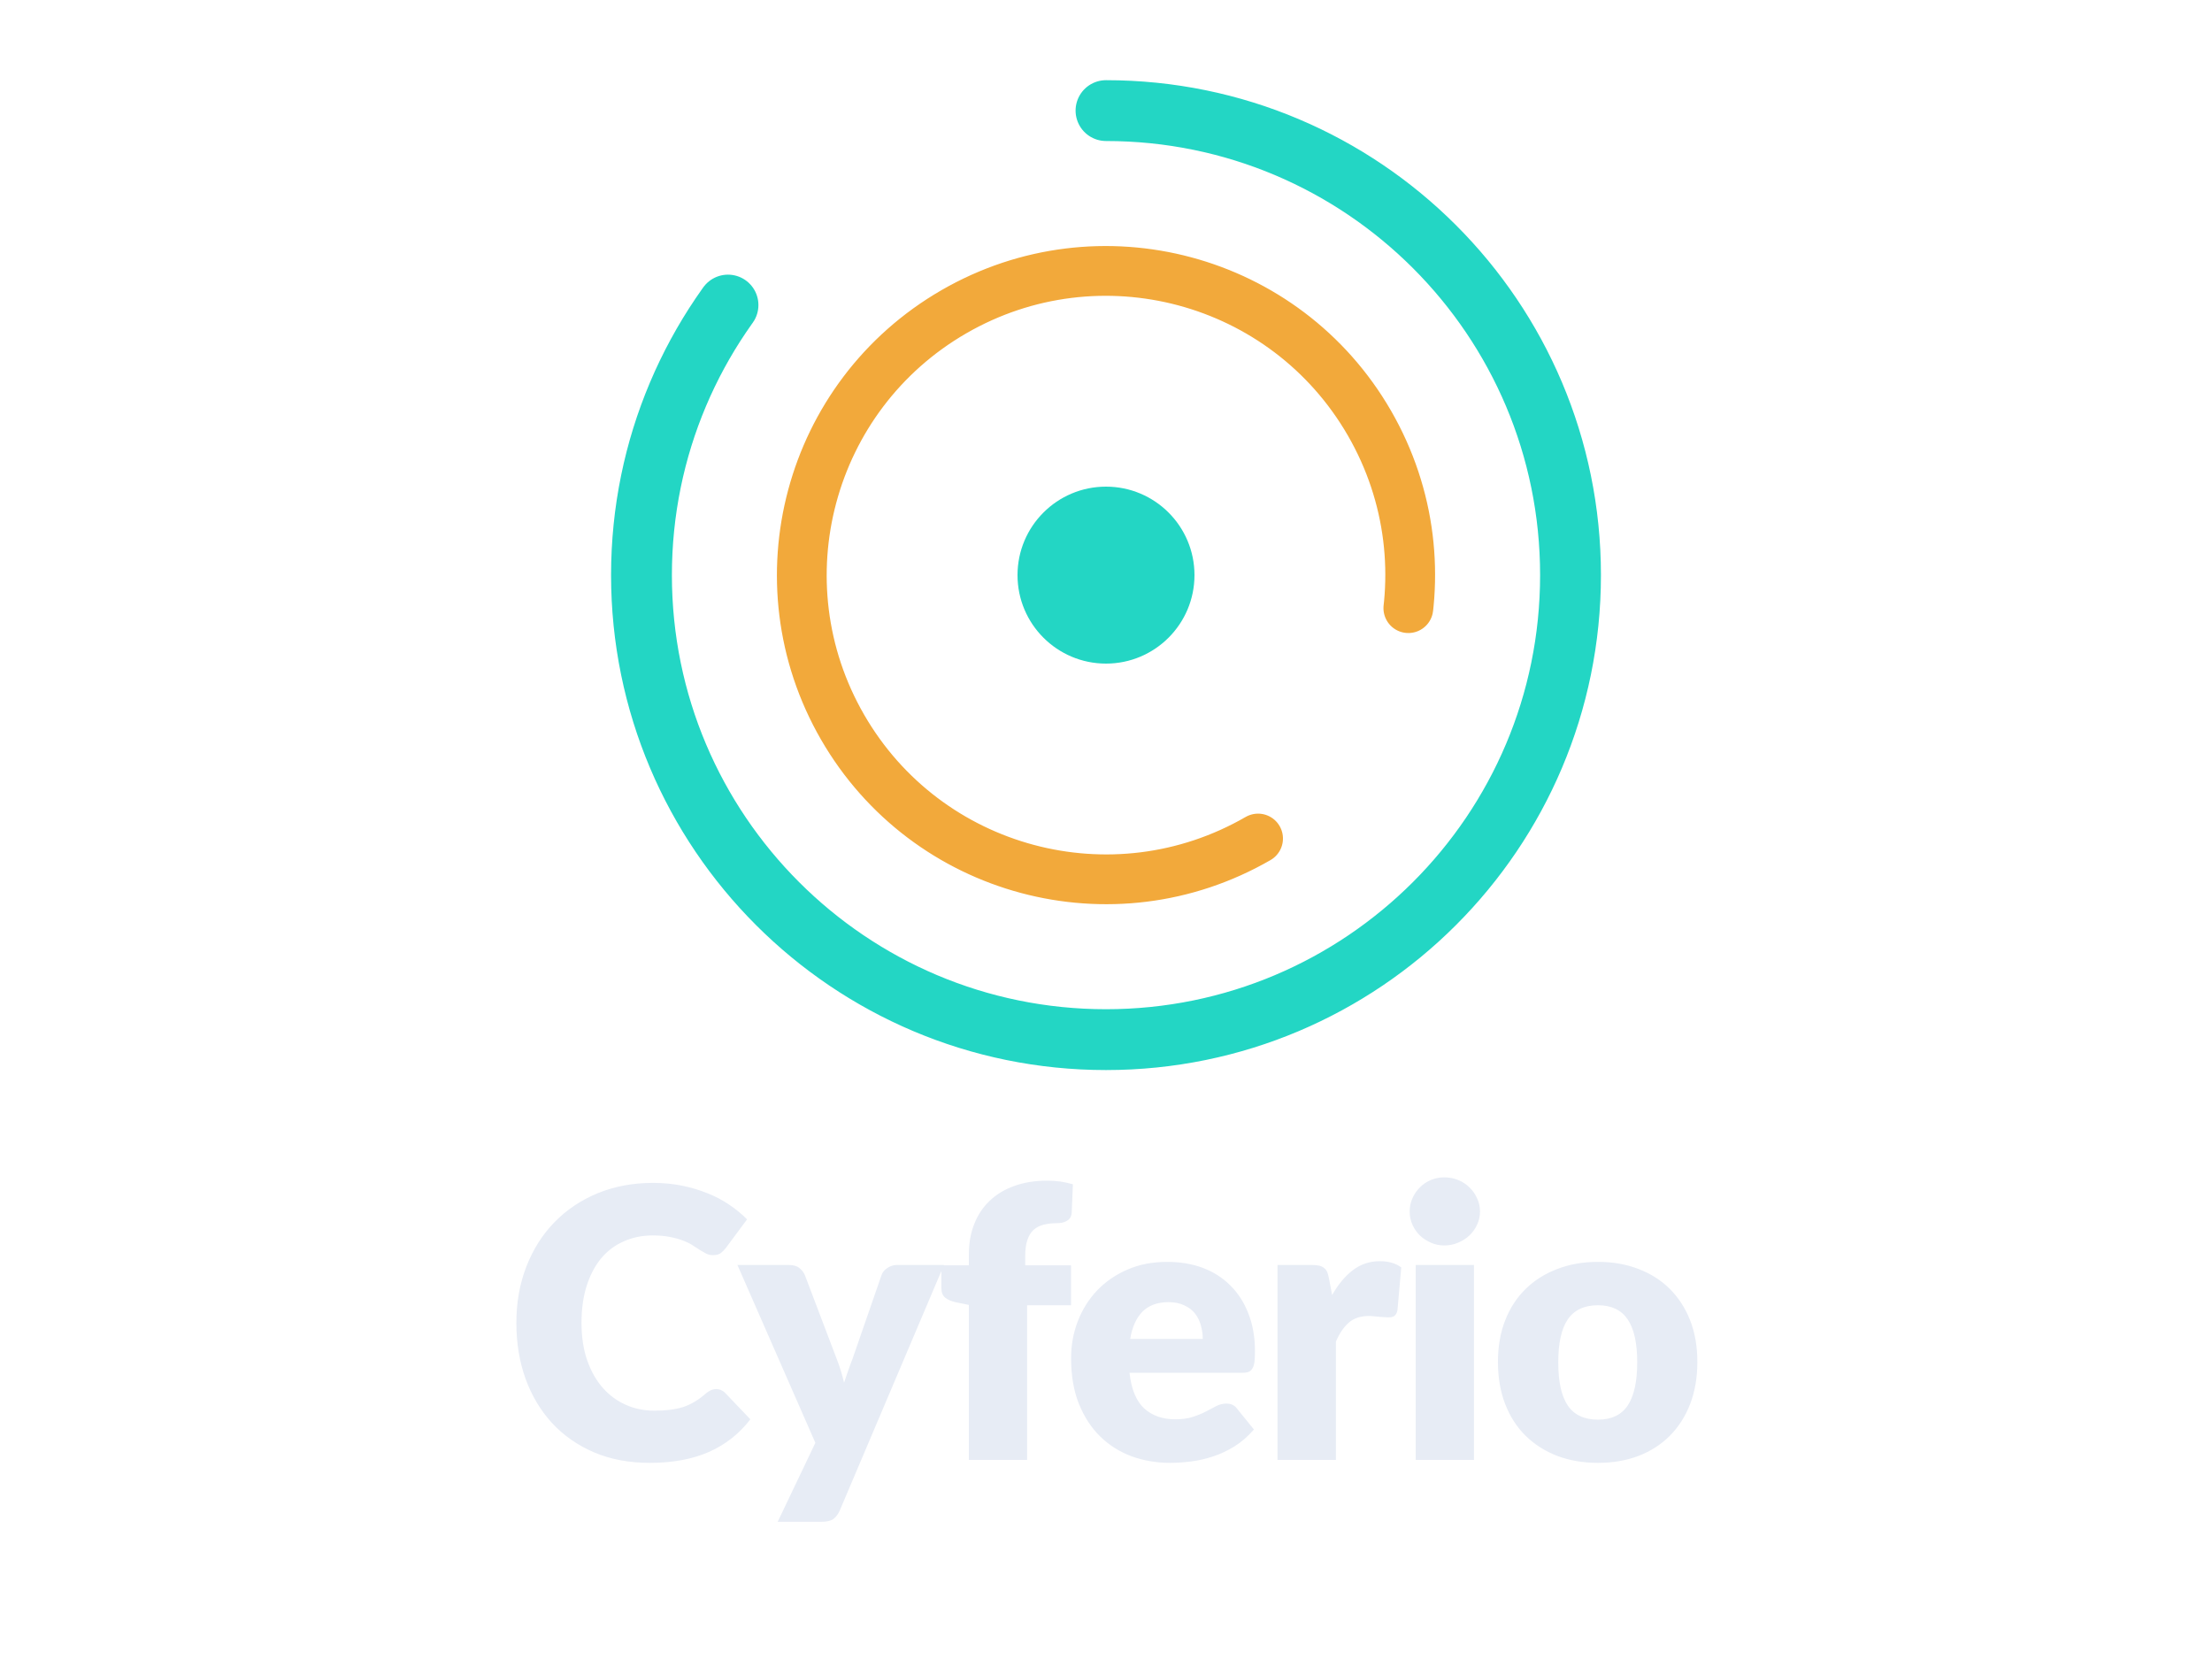
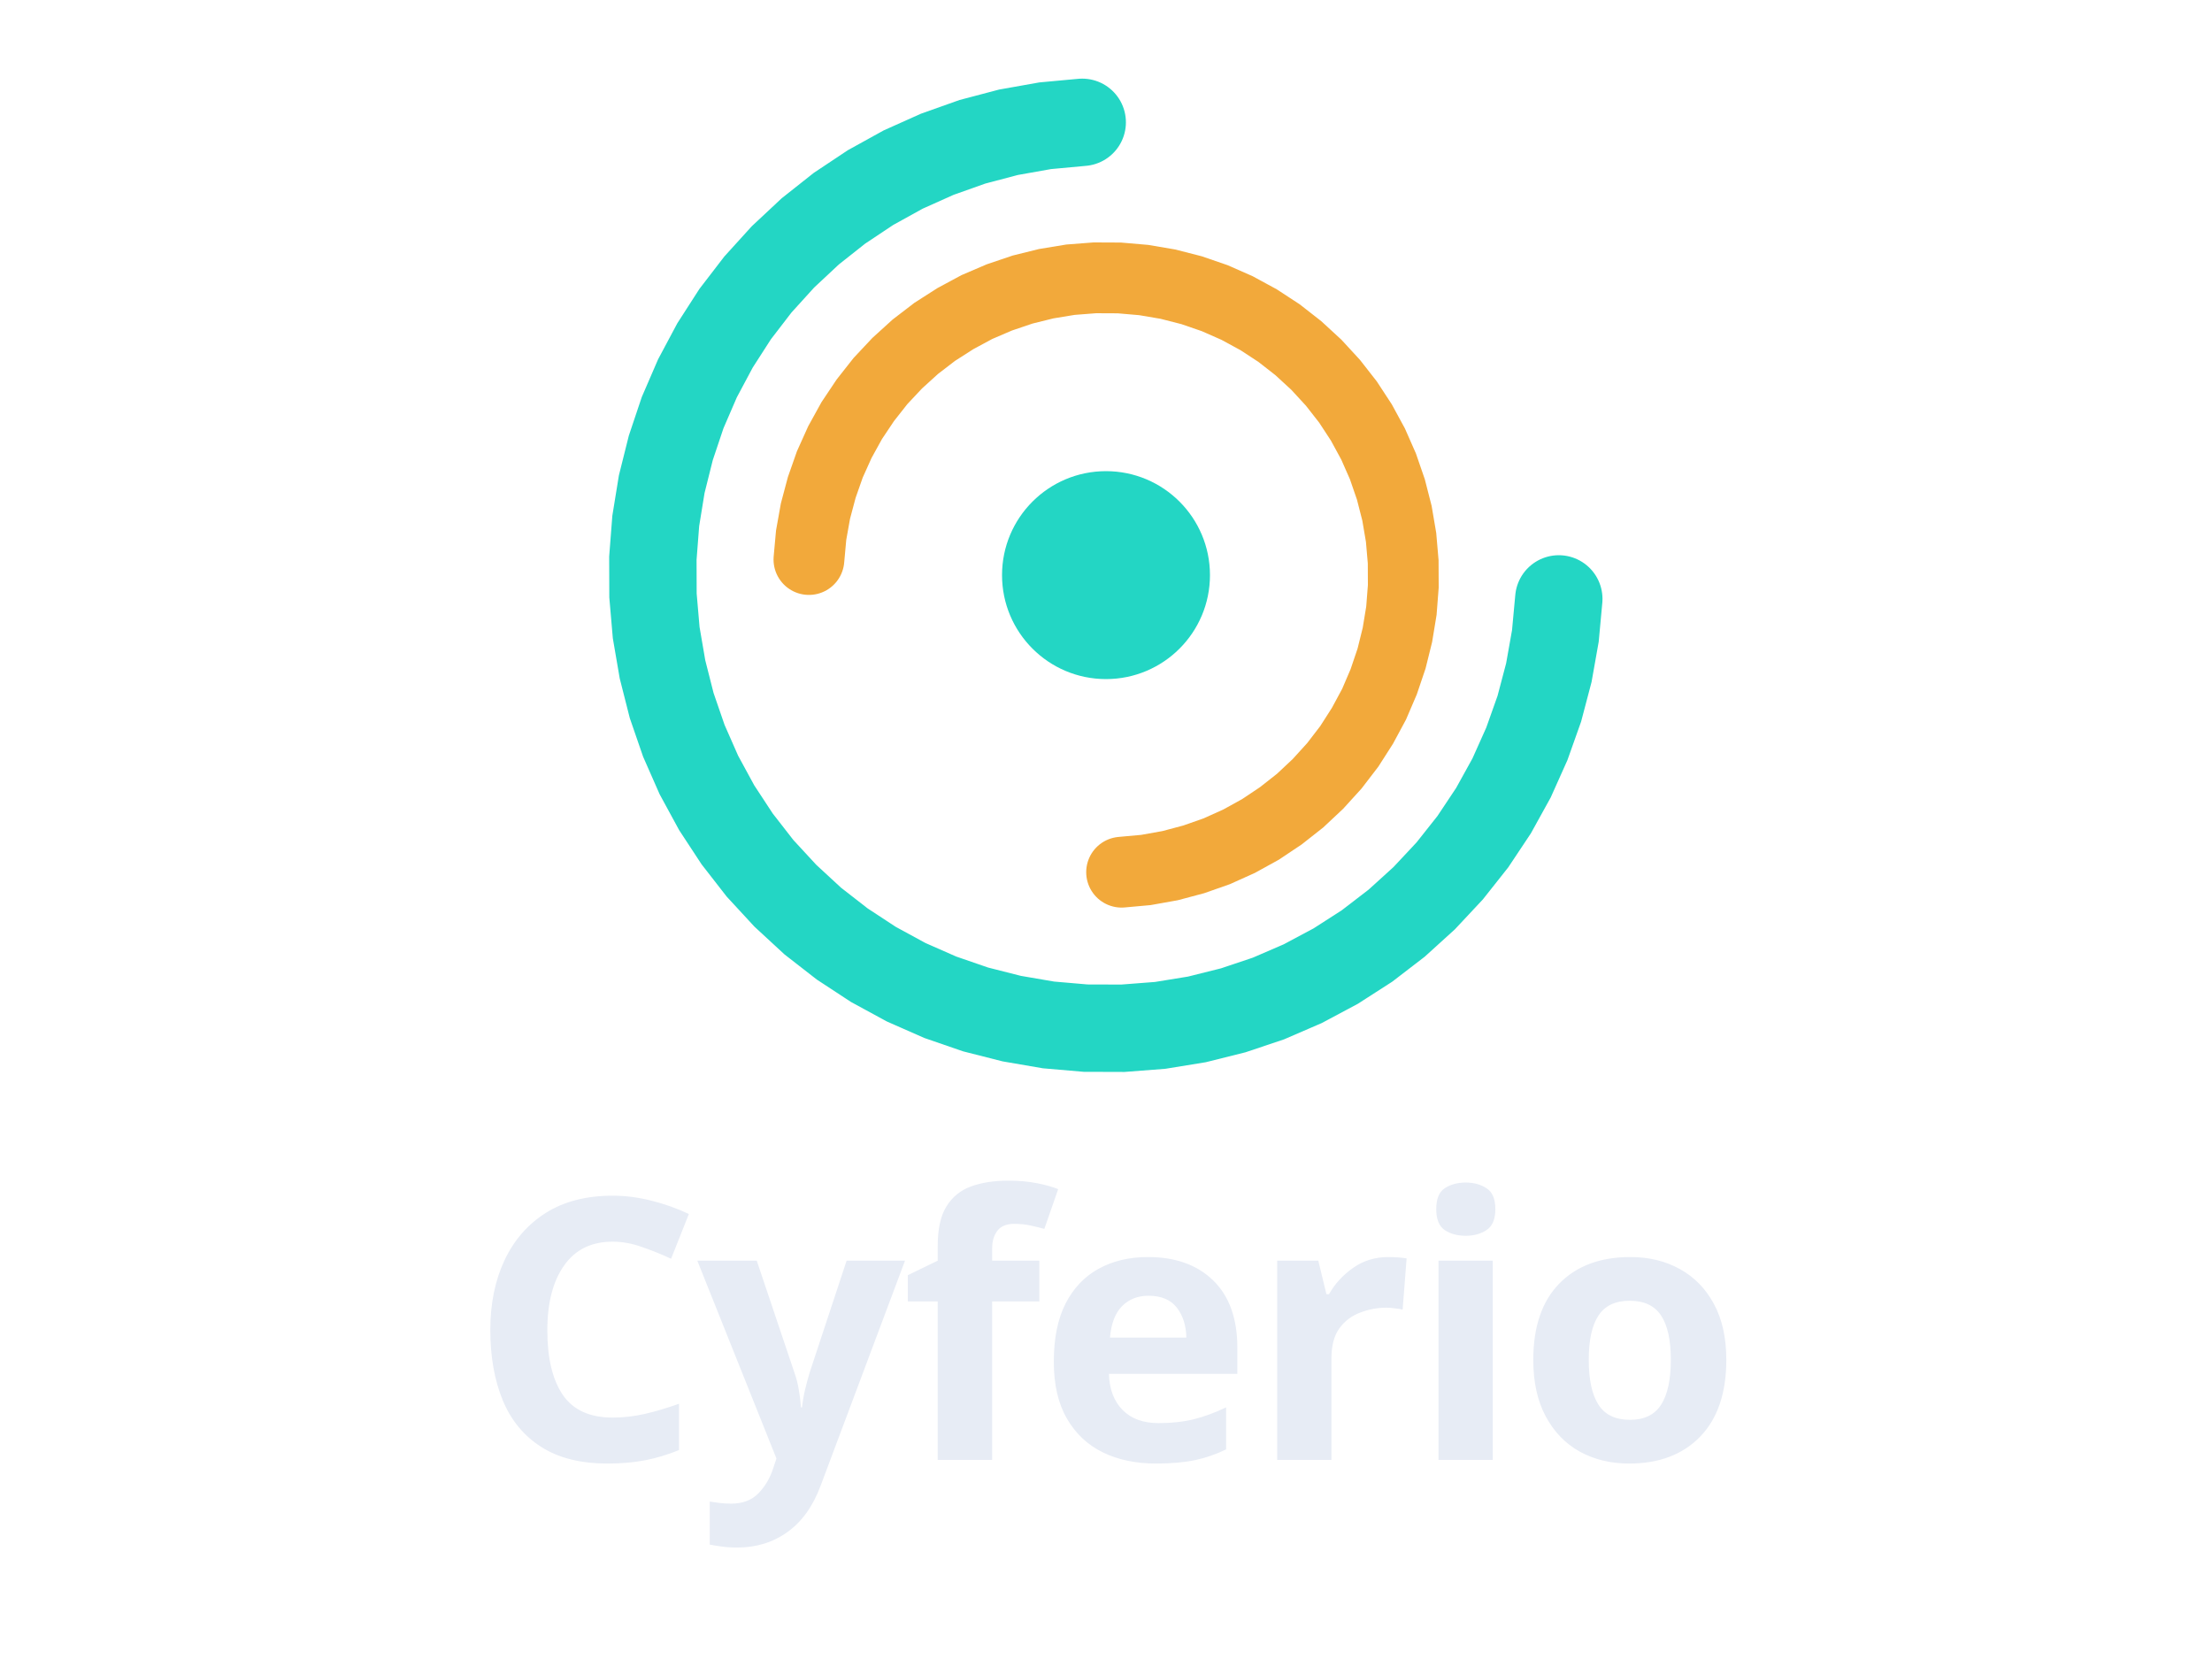
<svg xmlns="http://www.w3.org/2000/svg" viewBox="0 0 200 150" fill="none">
-   <circle cx="100" cy="52" r="42" stroke="#23D6C4" stroke-width="5.5" stroke-dasharray="224 40" stroke-linecap="round" transform="rotate(-90 100 52)" />
-   <circle cx="100" cy="52" r="27.5" stroke="#F2A93B" stroke-width="4.5" stroke-dasharray="147 26" stroke-linecap="round" transform="rotate(60 100 52)" />
-   <circle cx="100" cy="52" r="8" fill="#23D6C4" />
-   <text x="100" y="132" text-anchor="middle" font-family="Lato" font-weight="900" font-size="34" letter-spacing="-0.6" fill="#E7ECF5">Cyferio</text>
+   <path d="M 140.94,54.15 L 140.63,57.50 L 140.04,60.82 L 139.18,64.08 L 138.05,67.26 L 136.67,70.34 L 135.04,73.29 L 133.17,76.10 L 131.08,78.74 L 128.77,81.21 L 126.28,83.47 L 123.60,85.53 L 120.77,87.35 L 117.79,88.94 L 114.69,90.28 L 111.50,91.35 L 108.22,92.17 L 104.90,92.71 L 101.53,92.97 L 98.16,92.96 L 94.80,92.67 L 91.48,92.10 L 88.21,91.27 L 85.02,90.17 L 81.93,88.81 L 78.97,87.20 L 76.15,85.35 L 73.49,83.28 L 71.01,80.99 L 68.72,78.51 L 66.65,75.85 L 64.80,73.03 L 63.19,70.07 L 61.83,66.98 L 60.73,63.79 L 59.90,60.52 L 59.33,57.20 L 59.04,53.84 L 59.03,50.47 L 59.29,47.10 L 59.83,43.78 L 60.65,40.50 L 61.72,37.31 L 63.06,34.21 L 64.65,31.23 L 66.47,28.40 L 68.53,25.72 L 70.79,23.23 L 73.26,20.92 L 75.90,18.83 L 78.71,16.96 L 81.66,15.33 L 84.74,13.95 L 87.92,12.82 L 91.18,11.96 L 94.50,11.37 L 97.85,11.06" fill="none" stroke="#23D6C4" stroke-width="7.9" stroke-linecap="round" />
+   <path d="M 73.14,50.59 L 73.34,48.39 L 73.73,46.21 L 74.30,44.07 L 75.03,41.99 L 75.94,39.97 L 77.01,38.03 L 78.24,36.19 L 79.61,34.45 L 81.12,32.84 L 82.76,31.35 L 84.52,30.00 L 86.38,28.81 L 88.33,27.76 L 90.36,26.89 L 92.46,26.18 L 94.60,25.65 L 96.79,25.29 L 98.99,25.12 L 101.21,25.13 L 103.41,25.32 L 105.59,25.69 L 107.74,26.24 L 109.83,26.96 L 111.85,27.85 L 113.80,28.91 L 115.65,30.12 L 117.39,31.48 L 119.02,32.98 L 120.52,34.61 L 121.88,36.35 L 123.09,38.20 L 124.15,40.15 L 125.04,42.17 L 125.76,44.26 L 126.31,46.41 L 126.68,48.59 L 126.87,50.79 L 126.88,53.01 L 126.71,55.21 L 126.35,57.40 L 125.82,59.54 L 125.11,61.64 L 124.24,63.67 L 123.19,65.62 L 122.00,67.48 L 120.65,69.24 L 119.16,70.88 L 117.55,72.39 L 115.81,73.76 L 113.97,74.99 L 112.03,76.06 L 110.01,76.97 L 107.93,77.70 L 105.79,78.27 L 103.61,78.66 L 101.41,78.86" fill="none" stroke="#F2A93B" stroke-width="6.4" stroke-linecap="round" />
+   <circle cx="100" cy="52" r="9.4" fill="#23D6C4" />
+   <text x="100" y="132" text-anchor="middle" font-family="Sora" font-weight="800" font-size="33" letter-spacing="-0.4" fill="#E7ECF5">Cyferio</text>
</svg>
